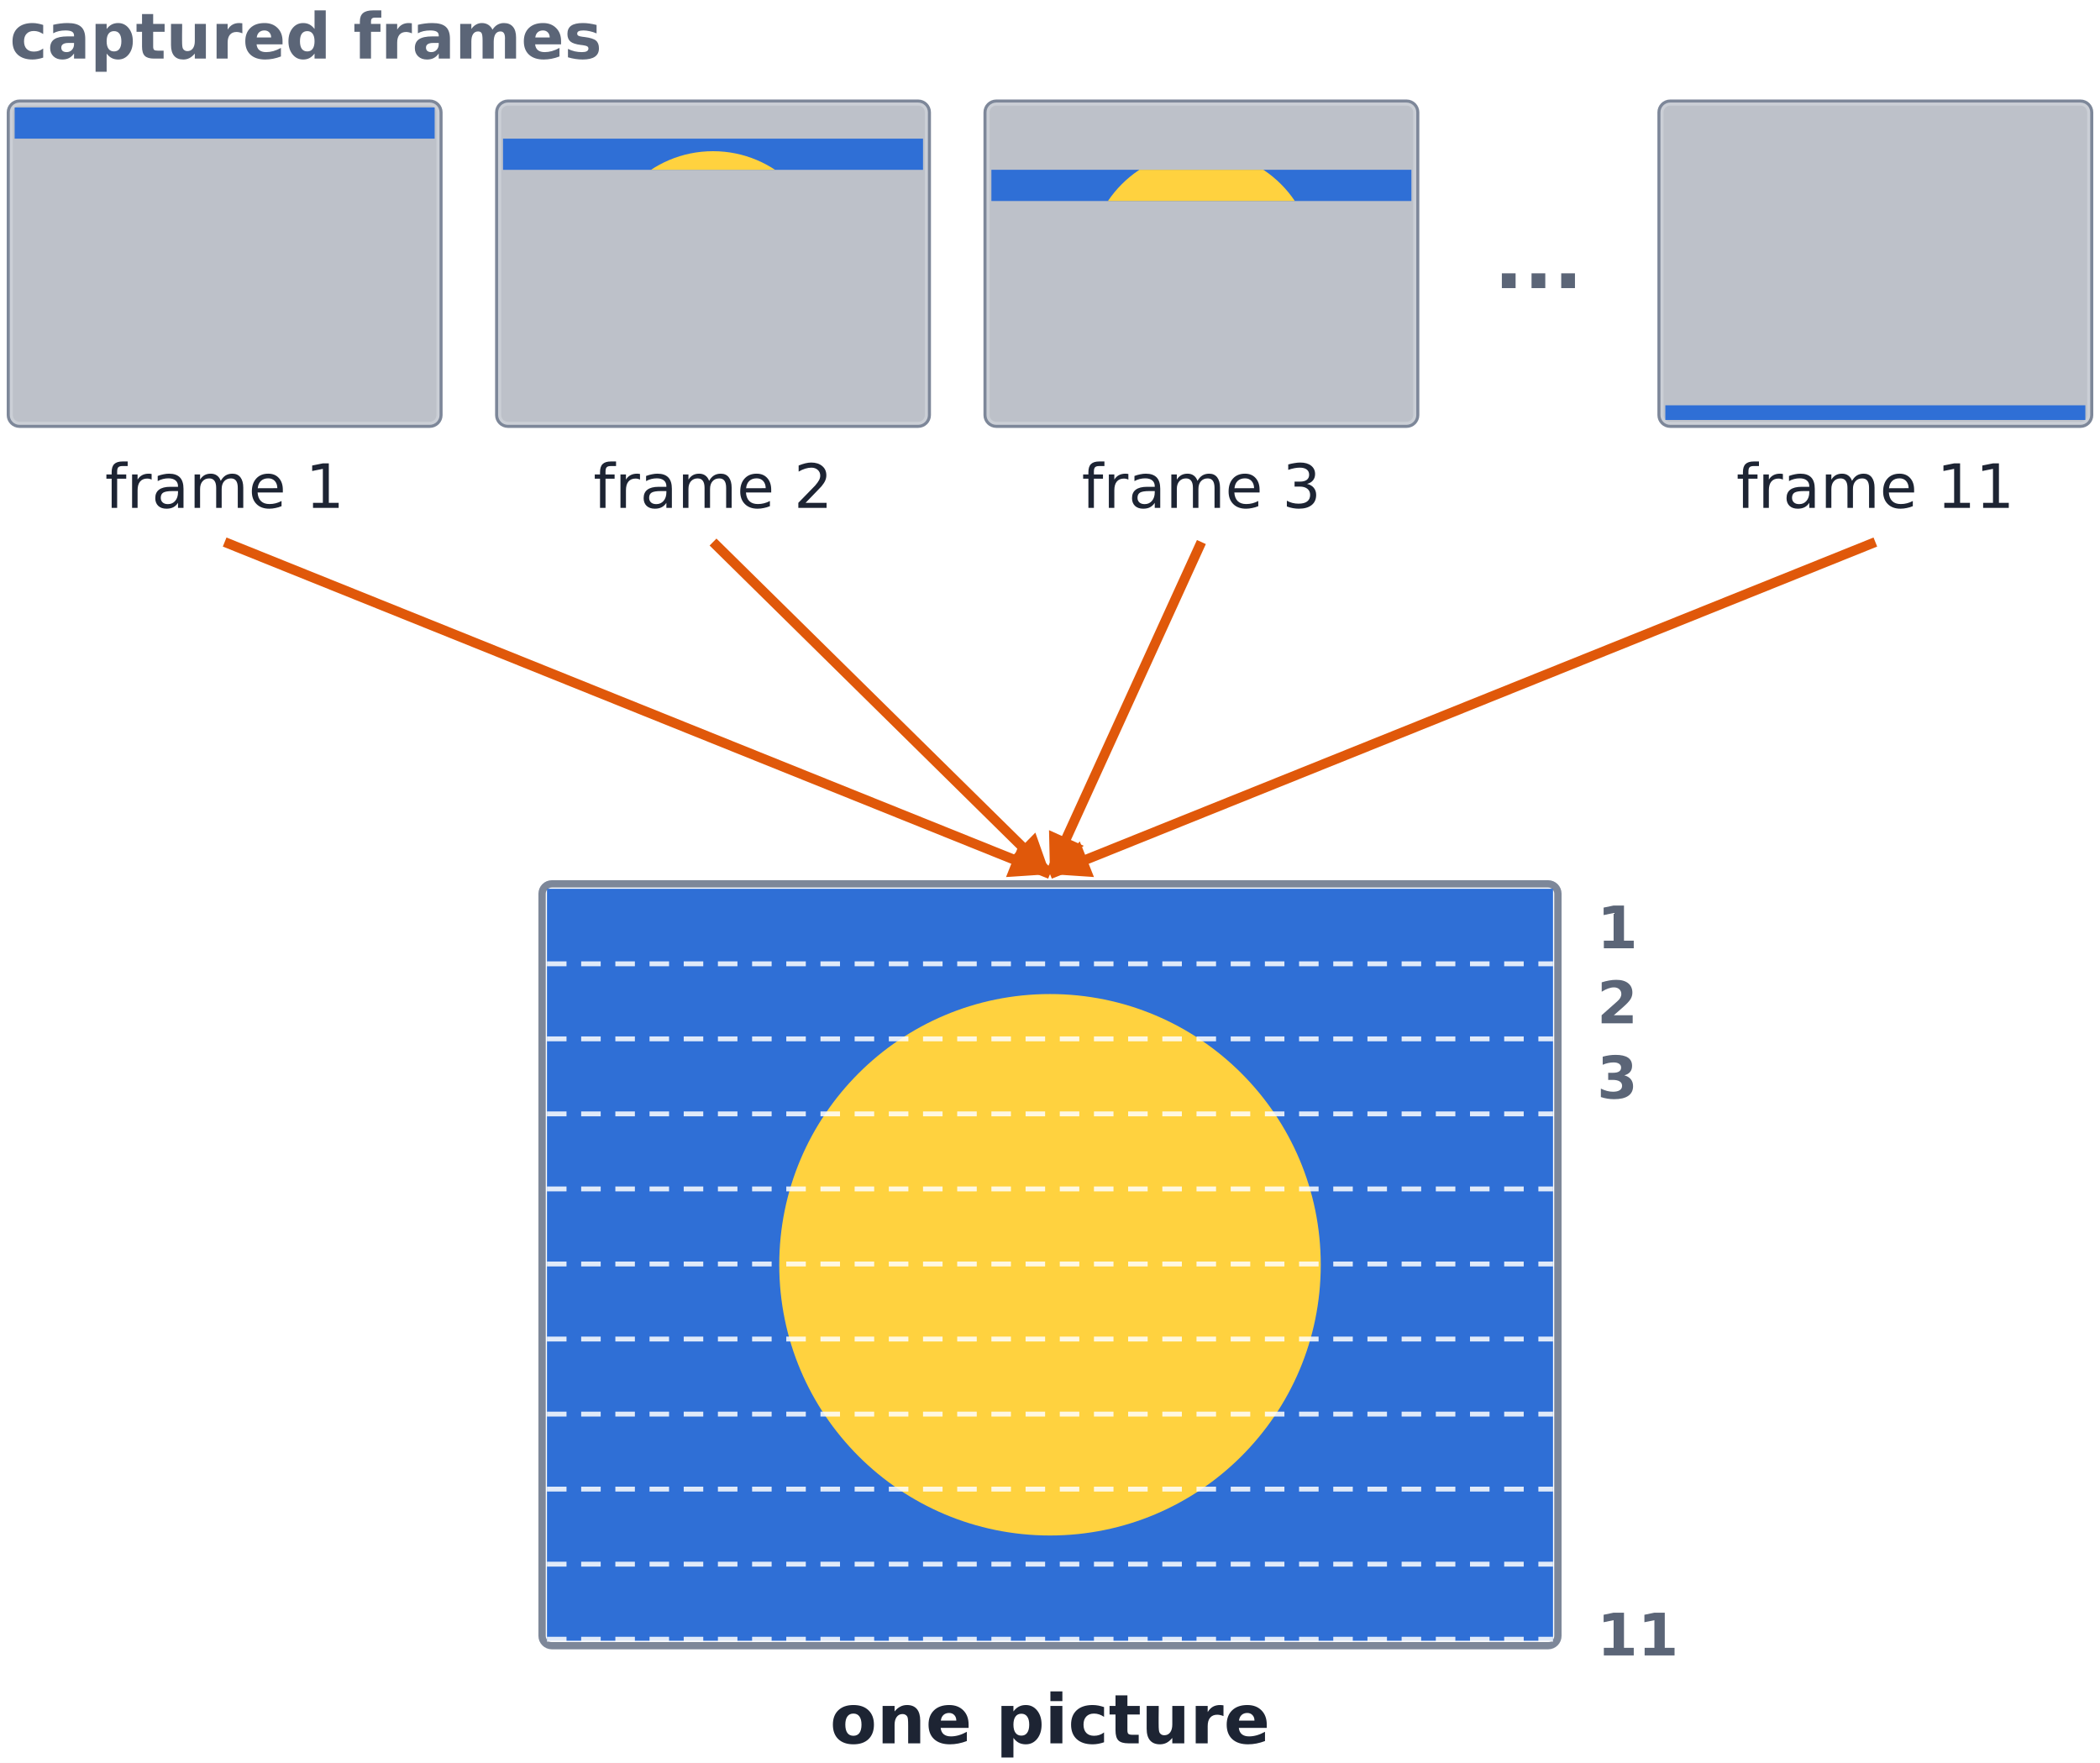
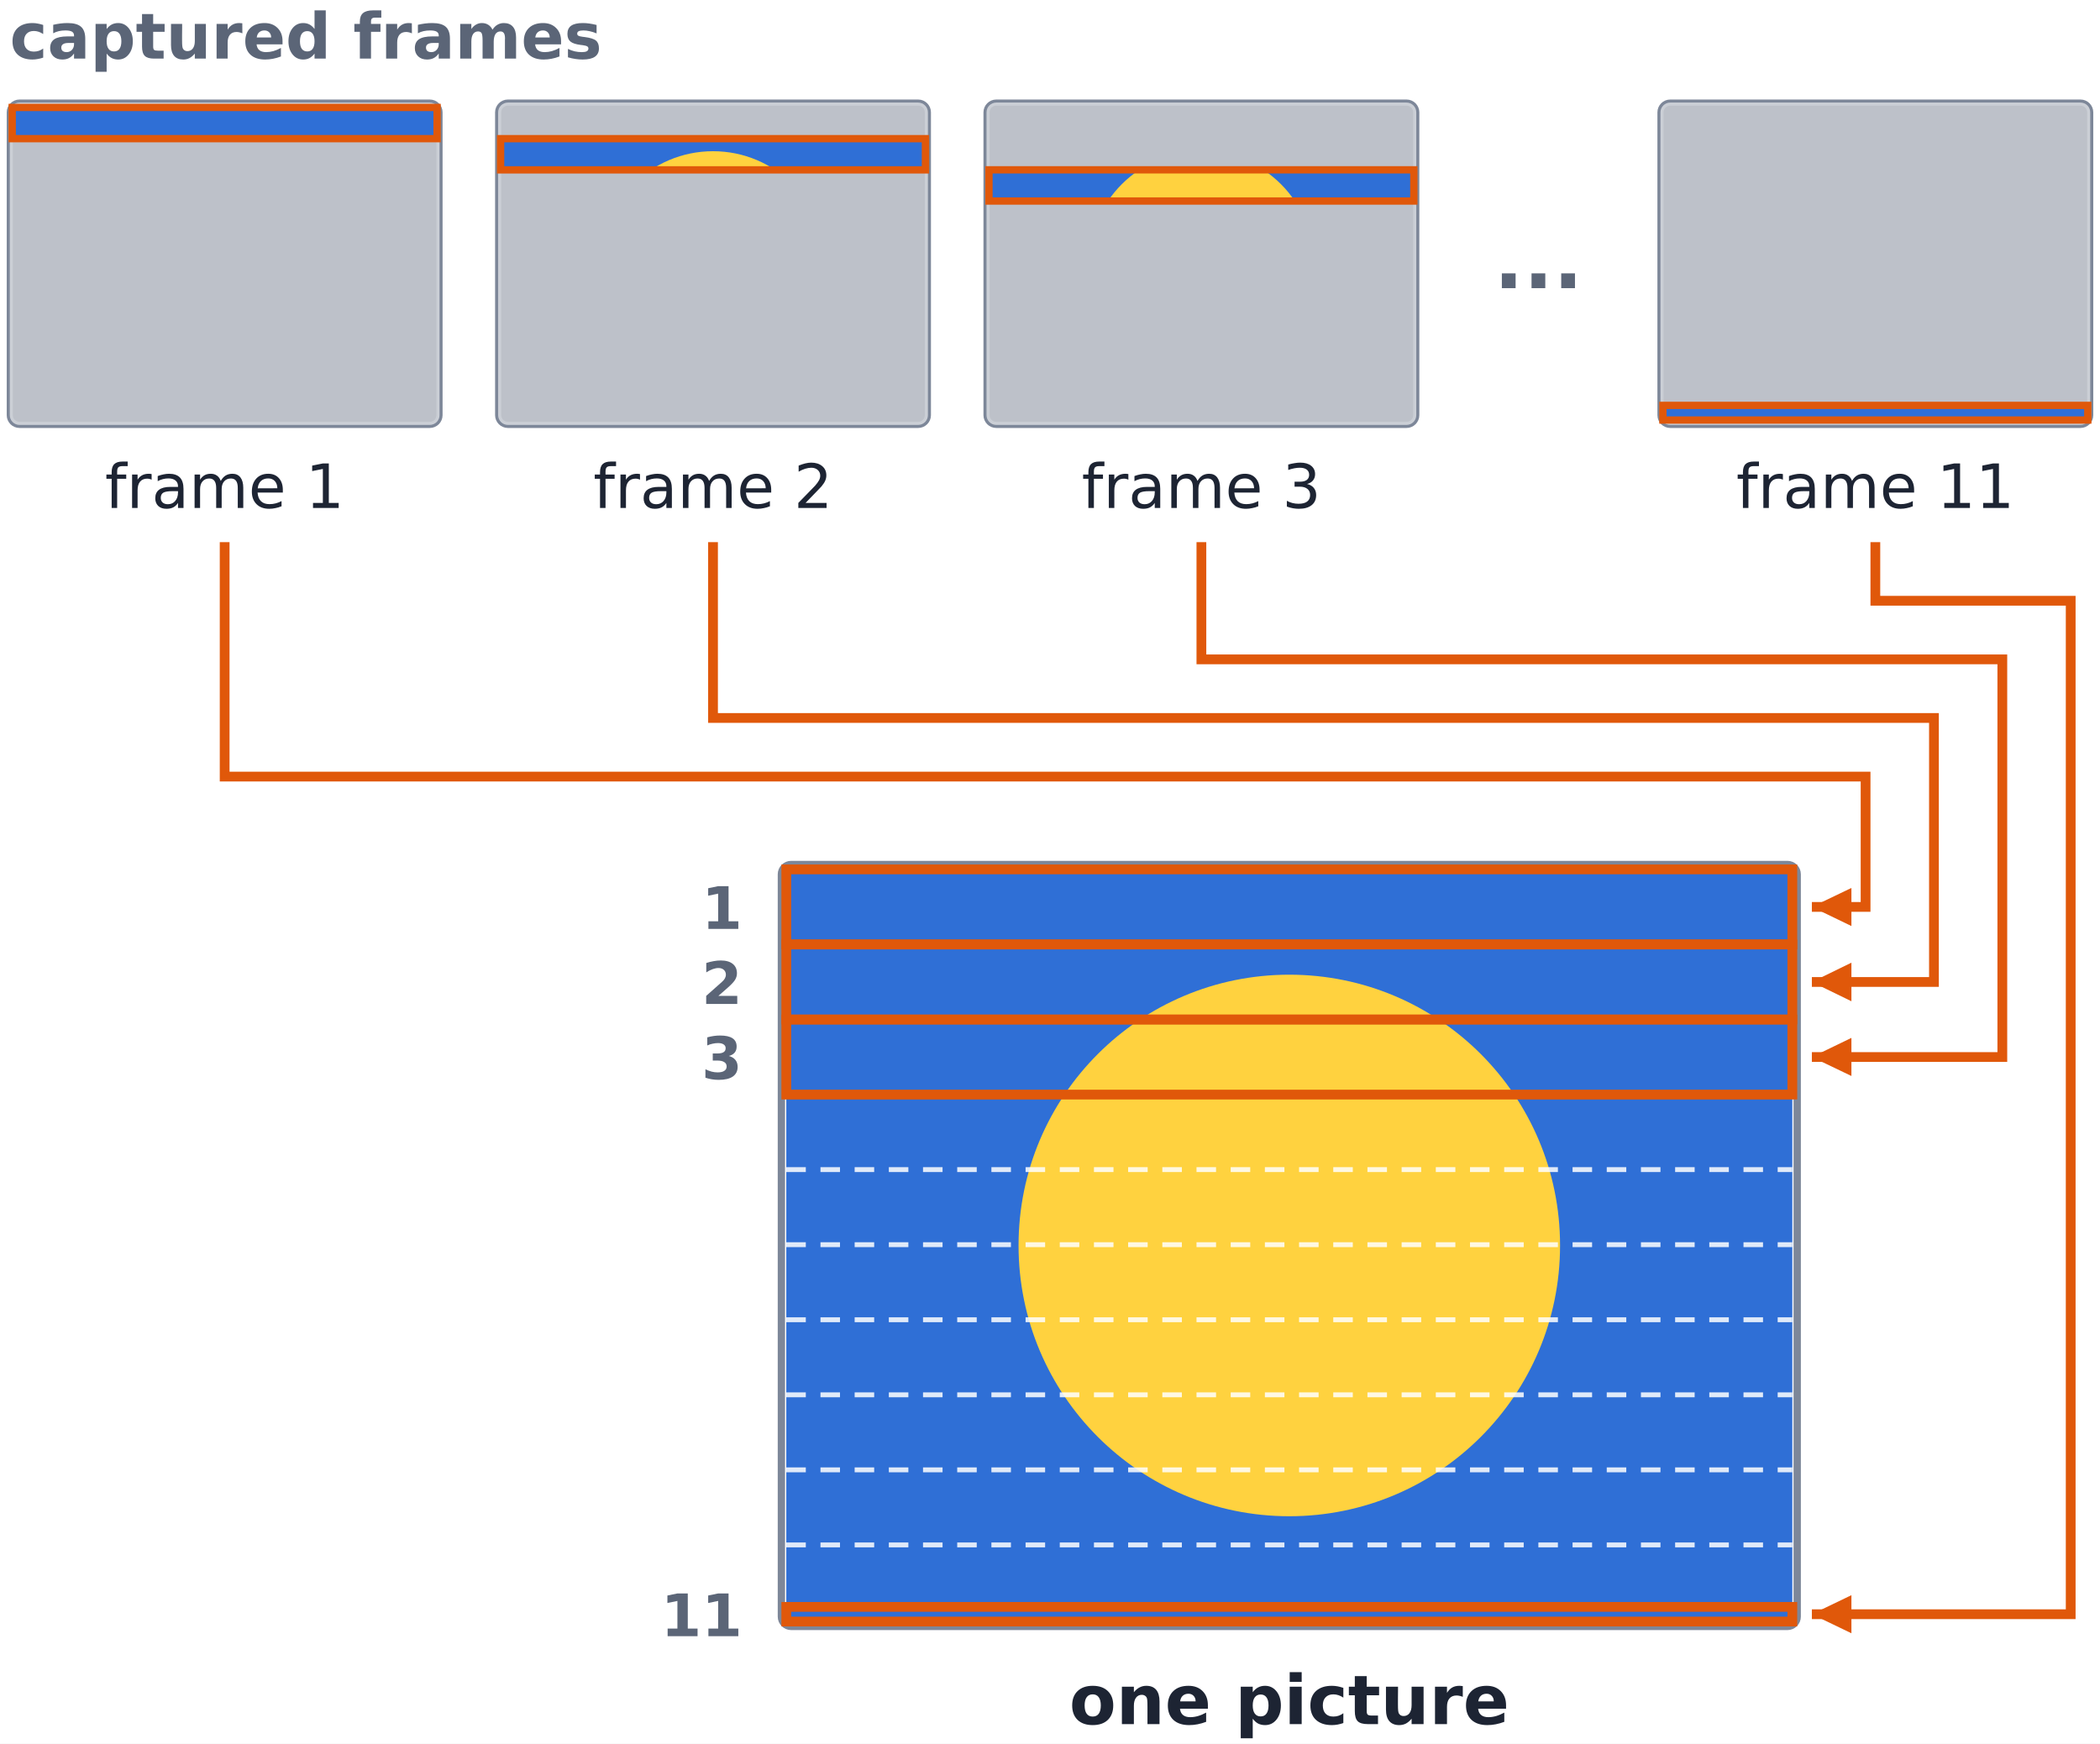
- <svg xmlns="http://www.w3.org/2000/svg" width="430" height="361" viewBox="0 0 430 361">
-   <rect width="430" height="361" fill="#ffffff" />
+ <svg xmlns="http://www.w3.org/2000/svg" width="430" height="357" viewBox="0 0 430 357">
+   <rect width="430" height="357" fill="#ffffff" />
  <text x="2" y="12" font-size="13" fill="#5b6577" text-anchor="start" font-weight="bold" style="font-family:'DejaVu Sans',Verdana,Arial,sans-serif">captured frames</text>
  <rect x="2" y="21" width="88" height="66" rx="2" fill="#5b6577" stroke="#7d8799" stroke-width="1.25" />
  <rect x="2" y="21" width="88" height="66" rx="2" fill="#ffffff" opacity="0.6" />
  <clipPath id="f1">
    <rect x="3" y="22.00" width="86" height="6.39" />
  </clipPath>
  <g clip-path="url(#f1)">
    <rect x="3" y="22" width="86" height="64" fill="#2f6fd6" />
    <circle cx="46.00" cy="54.00" r="23.04" fill="#ffd23f" />
  </g>
+   <rect x="2.5" y="22.00" width="87" height="6.39" fill="none" stroke="#e0580a" stroke-width="1.5" />
  <text x="46.0" y="104" font-size="12.5" fill="#1d2433" text-anchor="middle" font-weight="normal" style="font-family:'DejaVu Sans',Verdana,Arial,sans-serif">frame 1</text>
-   <path d="M46.0 111 L215.0 179" fill="none" stroke="#e0580a" stroke-width="2" />
-   <path d="M215.0 179 L206.0 179.6 L208.9 172.3 Z" fill="#e0580a" />
  <rect x="102" y="21" width="88" height="66" rx="2" fill="#5b6577" stroke="#7d8799" stroke-width="1.25" />
  <rect x="102" y="21" width="88" height="66" rx="2" fill="#ffffff" opacity="0.6" />
  <clipPath id="f2">
    <rect x="103" y="28.39" width="86" height="6.39" />
  </clipPath>
  <g clip-path="url(#f2)">
    <rect x="103" y="22" width="86" height="64" fill="#2f6fd6" />
    <circle cx="146.00" cy="54.00" r="23.04" fill="#ffd23f" />
  </g>
+   <rect x="102.5" y="28.39" width="87" height="6.39" fill="none" stroke="#e0580a" stroke-width="1.5" />
  <text x="146.0" y="104" font-size="12.5" fill="#1d2433" text-anchor="middle" font-weight="normal" style="font-family:'DejaVu Sans',Verdana,Arial,sans-serif">frame 2</text>
-   <path d="M146.0 111 L215.0 179" fill="none" stroke="#e0580a" stroke-width="2" />
-   <path d="M215.0 179 L206.5 176.1 L212.0 170.5 Z" fill="#e0580a" />
  <rect x="202" y="21" width="88" height="66" rx="2" fill="#5b6577" stroke="#7d8799" stroke-width="1.25" />
  <rect x="202" y="21" width="88" height="66" rx="2" fill="#ffffff" opacity="0.6" />
  <clipPath id="f3">
    <rect x="203" y="34.77" width="86" height="6.39" />
  </clipPath>
  <g clip-path="url(#f3)">
    <rect x="203" y="22" width="86" height="64" fill="#2f6fd6" />
    <circle cx="246.00" cy="54.00" r="23.04" fill="#ffd23f" />
  </g>
+   <rect x="202.5" y="34.77" width="87" height="6.39" fill="none" stroke="#e0580a" stroke-width="1.5" />
  <text x="246.0" y="104" font-size="12.5" fill="#1d2433" text-anchor="middle" font-weight="normal" style="font-family:'DejaVu Sans',Verdana,Arial,sans-serif">frame 3</text>
-   <path d="M246.0 111 L215.0 179" fill="none" stroke="#e0580a" stroke-width="2" />
-   <path d="M215.0 179 L214.8 170.0 L221.9 173.2 Z" fill="#e0580a" />
  <text x="315.0" y="59.0" font-size="16" fill="#5b6577" text-anchor="middle" font-weight="bold" style="font-family:'DejaVu Sans',Verdana,Arial,sans-serif">...</text>
  <rect x="340" y="21" width="88" height="66" rx="2" fill="#5b6577" stroke="#7d8799" stroke-width="1.25" />
  <rect x="340" y="21" width="88" height="66" rx="2" fill="#ffffff" opacity="0.6" />
  <clipPath id="f11">
    <rect x="341" y="83.00" width="86" height="3.00" />
  </clipPath>
  <g clip-path="url(#f11)">
    <rect x="341" y="22" width="86" height="64" fill="#2f6fd6" />
    <circle cx="384.00" cy="54.00" r="23.04" fill="#ffd23f" />
  </g>
+   <rect x="340.5" y="83.00" width="87" height="3.00" fill="none" stroke="#e0580a" stroke-width="1.5" />
  <text x="384.0" y="104" font-size="12.5" fill="#1d2433" text-anchor="middle" font-weight="normal" style="font-family:'DejaVu Sans',Verdana,Arial,sans-serif">frame 11</text>
-   <path d="M384.0 111 L215.0 179" fill="none" stroke="#e0580a" stroke-width="2" />
-   <path d="M215.0 179 L221.1 172.3 L224.0 179.6 Z" fill="#e0580a" />
-   <rect x="111.0" y="181" width="208" height="156" rx="2" fill="#ffffff" stroke="#7d8799" stroke-width="1.5" />
+   <rect x="160" y="177" width="208" height="156" rx="2" fill="#ffffff" stroke="#7d8799" stroke-width="1.5" />
  <clipPath id="all">
-     <rect x="112.0" y="182.00" width="206" height="154.00" />
+     <rect x="161" y="178.00" width="206" height="154.00" />
  </clipPath>
  <g clip-path="url(#all)">
-     <rect x="112.0" y="182" width="206" height="154" fill="#2f6fd6" />
-     <circle cx="215.00" cy="259.00" r="55.44" fill="#ffd23f" />
+     <rect x="161" y="178" width="206" height="154" fill="#2f6fd6" />
+     <circle cx="264.00" cy="255.00" r="55.44" fill="#ffd23f" />
  </g>
-   <line x1="112.0" y1="197.37" x2="318.0" y2="197.37" stroke="#ffffff" stroke-width="1" stroke-dasharray="4 3" opacity="0.85" />
-   <line x1="112.0" y1="212.74" x2="318.0" y2="212.74" stroke="#ffffff" stroke-width="1" stroke-dasharray="4 3" opacity="0.85" />
-   <line x1="112.0" y1="228.10" x2="318.0" y2="228.10" stroke="#ffffff" stroke-width="1" stroke-dasharray="4 3" opacity="0.85" />
-   <line x1="112.0" y1="243.47" x2="318.0" y2="243.47" stroke="#ffffff" stroke-width="1" stroke-dasharray="4 3" opacity="0.85" />
-   <line x1="112.0" y1="258.84" x2="318.0" y2="258.84" stroke="#ffffff" stroke-width="1" stroke-dasharray="4 3" opacity="0.85" />
-   <line x1="112.0" y1="274.21" x2="318.0" y2="274.21" stroke="#ffffff" stroke-width="1" stroke-dasharray="4 3" opacity="0.85" />
-   <line x1="112.0" y1="289.58" x2="318.0" y2="289.58" stroke="#ffffff" stroke-width="1" stroke-dasharray="4 3" opacity="0.85" />
-   <line x1="112.0" y1="304.94" x2="318.0" y2="304.94" stroke="#ffffff" stroke-width="1" stroke-dasharray="4 3" opacity="0.85" />
-   <line x1="112.0" y1="320.31" x2="318.0" y2="320.31" stroke="#ffffff" stroke-width="1" stroke-dasharray="4 3" opacity="0.85" />
-   <line x1="112.0" y1="335.68" x2="318.0" y2="335.68" stroke="#ffffff" stroke-width="1" stroke-dasharray="4 3" opacity="0.85" />
-   <text x="327.0" y="194.184" font-size="12" fill="#5b6577" text-anchor="start" font-weight="bold" style="font-family:'DejaVu Sans',Verdana,Arial,sans-serif">1</text>
-   <text x="327.0" y="209.552" font-size="12" fill="#5b6577" text-anchor="start" font-weight="bold" style="font-family:'DejaVu Sans',Verdana,Arial,sans-serif">2</text>
-   <text x="327.0" y="224.92" font-size="12" fill="#5b6577" text-anchor="start" font-weight="bold" style="font-family:'DejaVu Sans',Verdana,Arial,sans-serif">3</text>
-   <text x="327.0" y="339" font-size="12" fill="#5b6577" text-anchor="start" font-weight="bold" style="font-family:'DejaVu Sans',Verdana,Arial,sans-serif">11</text>
-   <text x="215.0" y="357" font-size="14" fill="#1d2433" text-anchor="middle" font-weight="bold" style="font-family:'DejaVu Sans',Verdana,Arial,sans-serif">one picture</text>
+   <line x1="161" y1="193.37" x2="367" y2="193.37" stroke="#ffffff" stroke-width="1" stroke-dasharray="4 3" opacity="0.85" />
+   <line x1="161" y1="208.74" x2="367" y2="208.74" stroke="#ffffff" stroke-width="1" stroke-dasharray="4 3" opacity="0.85" />
+   <line x1="161" y1="224.10" x2="367" y2="224.10" stroke="#ffffff" stroke-width="1" stroke-dasharray="4 3" opacity="0.85" />
+   <line x1="161" y1="239.47" x2="367" y2="239.47" stroke="#ffffff" stroke-width="1" stroke-dasharray="4 3" opacity="0.85" />
+   <line x1="161" y1="254.84" x2="367" y2="254.84" stroke="#ffffff" stroke-width="1" stroke-dasharray="4 3" opacity="0.85" />
+   <line x1="161" y1="270.21" x2="367" y2="270.21" stroke="#ffffff" stroke-width="1" stroke-dasharray="4 3" opacity="0.85" />
+   <line x1="161" y1="285.58" x2="367" y2="285.58" stroke="#ffffff" stroke-width="1" stroke-dasharray="4 3" opacity="0.85" />
+   <line x1="161" y1="300.94" x2="367" y2="300.94" stroke="#ffffff" stroke-width="1" stroke-dasharray="4 3" opacity="0.85" />
+   <line x1="161" y1="316.31" x2="367" y2="316.31" stroke="#ffffff" stroke-width="1" stroke-dasharray="4 3" opacity="0.85" />
+   <line x1="161" y1="331.68" x2="367" y2="331.68" stroke="#ffffff" stroke-width="1" stroke-dasharray="4 3" opacity="0.85" />
+   <rect x="161" y="178.00" width="206" height="15.37" fill="none" stroke="#e0580a" stroke-width="2" />
+   <text x="152" y="190.184" font-size="12" fill="#5b6577" text-anchor="end" font-weight="bold" style="font-family:'DejaVu Sans',Verdana,Arial,sans-serif">1</text>
+   <path d="M46.0 111 L46.0 159 L382 159 L382 185.684 L371 185.684" fill="none" stroke="#e0580a" stroke-width="2" />
+   <path d="M371 185.684 L379.1 181.8 L379.1 189.6 Z" fill="#e0580a" />
+   <rect x="161" y="193.37" width="206" height="15.37" fill="none" stroke="#e0580a" stroke-width="2" />
+   <text x="152" y="205.552" font-size="12" fill="#5b6577" text-anchor="end" font-weight="bold" style="font-family:'DejaVu Sans',Verdana,Arial,sans-serif">2</text>
+   <path d="M146.0 111 L146.0 147 L396 147 L396 201.052 L371 201.052" fill="none" stroke="#e0580a" stroke-width="2" />
+   <path d="M371 201.052 L379.1 197.1 L379.1 205.0 Z" fill="#e0580a" />
+   <rect x="161" y="208.74" width="206" height="15.37" fill="none" stroke="#e0580a" stroke-width="2" />
+   <text x="152" y="220.92" font-size="12" fill="#5b6577" text-anchor="end" font-weight="bold" style="font-family:'DejaVu Sans',Verdana,Arial,sans-serif">3</text>
+   <path d="M246.0 111 L246.0 135 L410 135 L410 216.42 L371 216.42" fill="none" stroke="#e0580a" stroke-width="2" />
+   <path d="M371 216.42 L379.1 212.5 L379.1 220.3 Z" fill="#e0580a" />
+   <rect x="161" y="329.00" width="206" height="3.00" fill="none" stroke="#e0580a" stroke-width="2" />
+   <text x="152" y="335.0" font-size="12" fill="#5b6577" text-anchor="end" font-weight="bold" style="font-family:'DejaVu Sans',Verdana,Arial,sans-serif">11</text>
+   <path d="M384.0 111 L384.0 123 L424 123 L424 330.5 L371 330.5" fill="none" stroke="#e0580a" stroke-width="2" />
+   <path d="M371 330.5 L379.1 326.6 L379.1 334.4 Z" fill="#e0580a" />
+   <text x="264.0" y="353" font-size="14" fill="#1d2433" text-anchor="middle" font-weight="bold" style="font-family:'DejaVu Sans',Verdana,Arial,sans-serif">one picture</text>
</svg>
